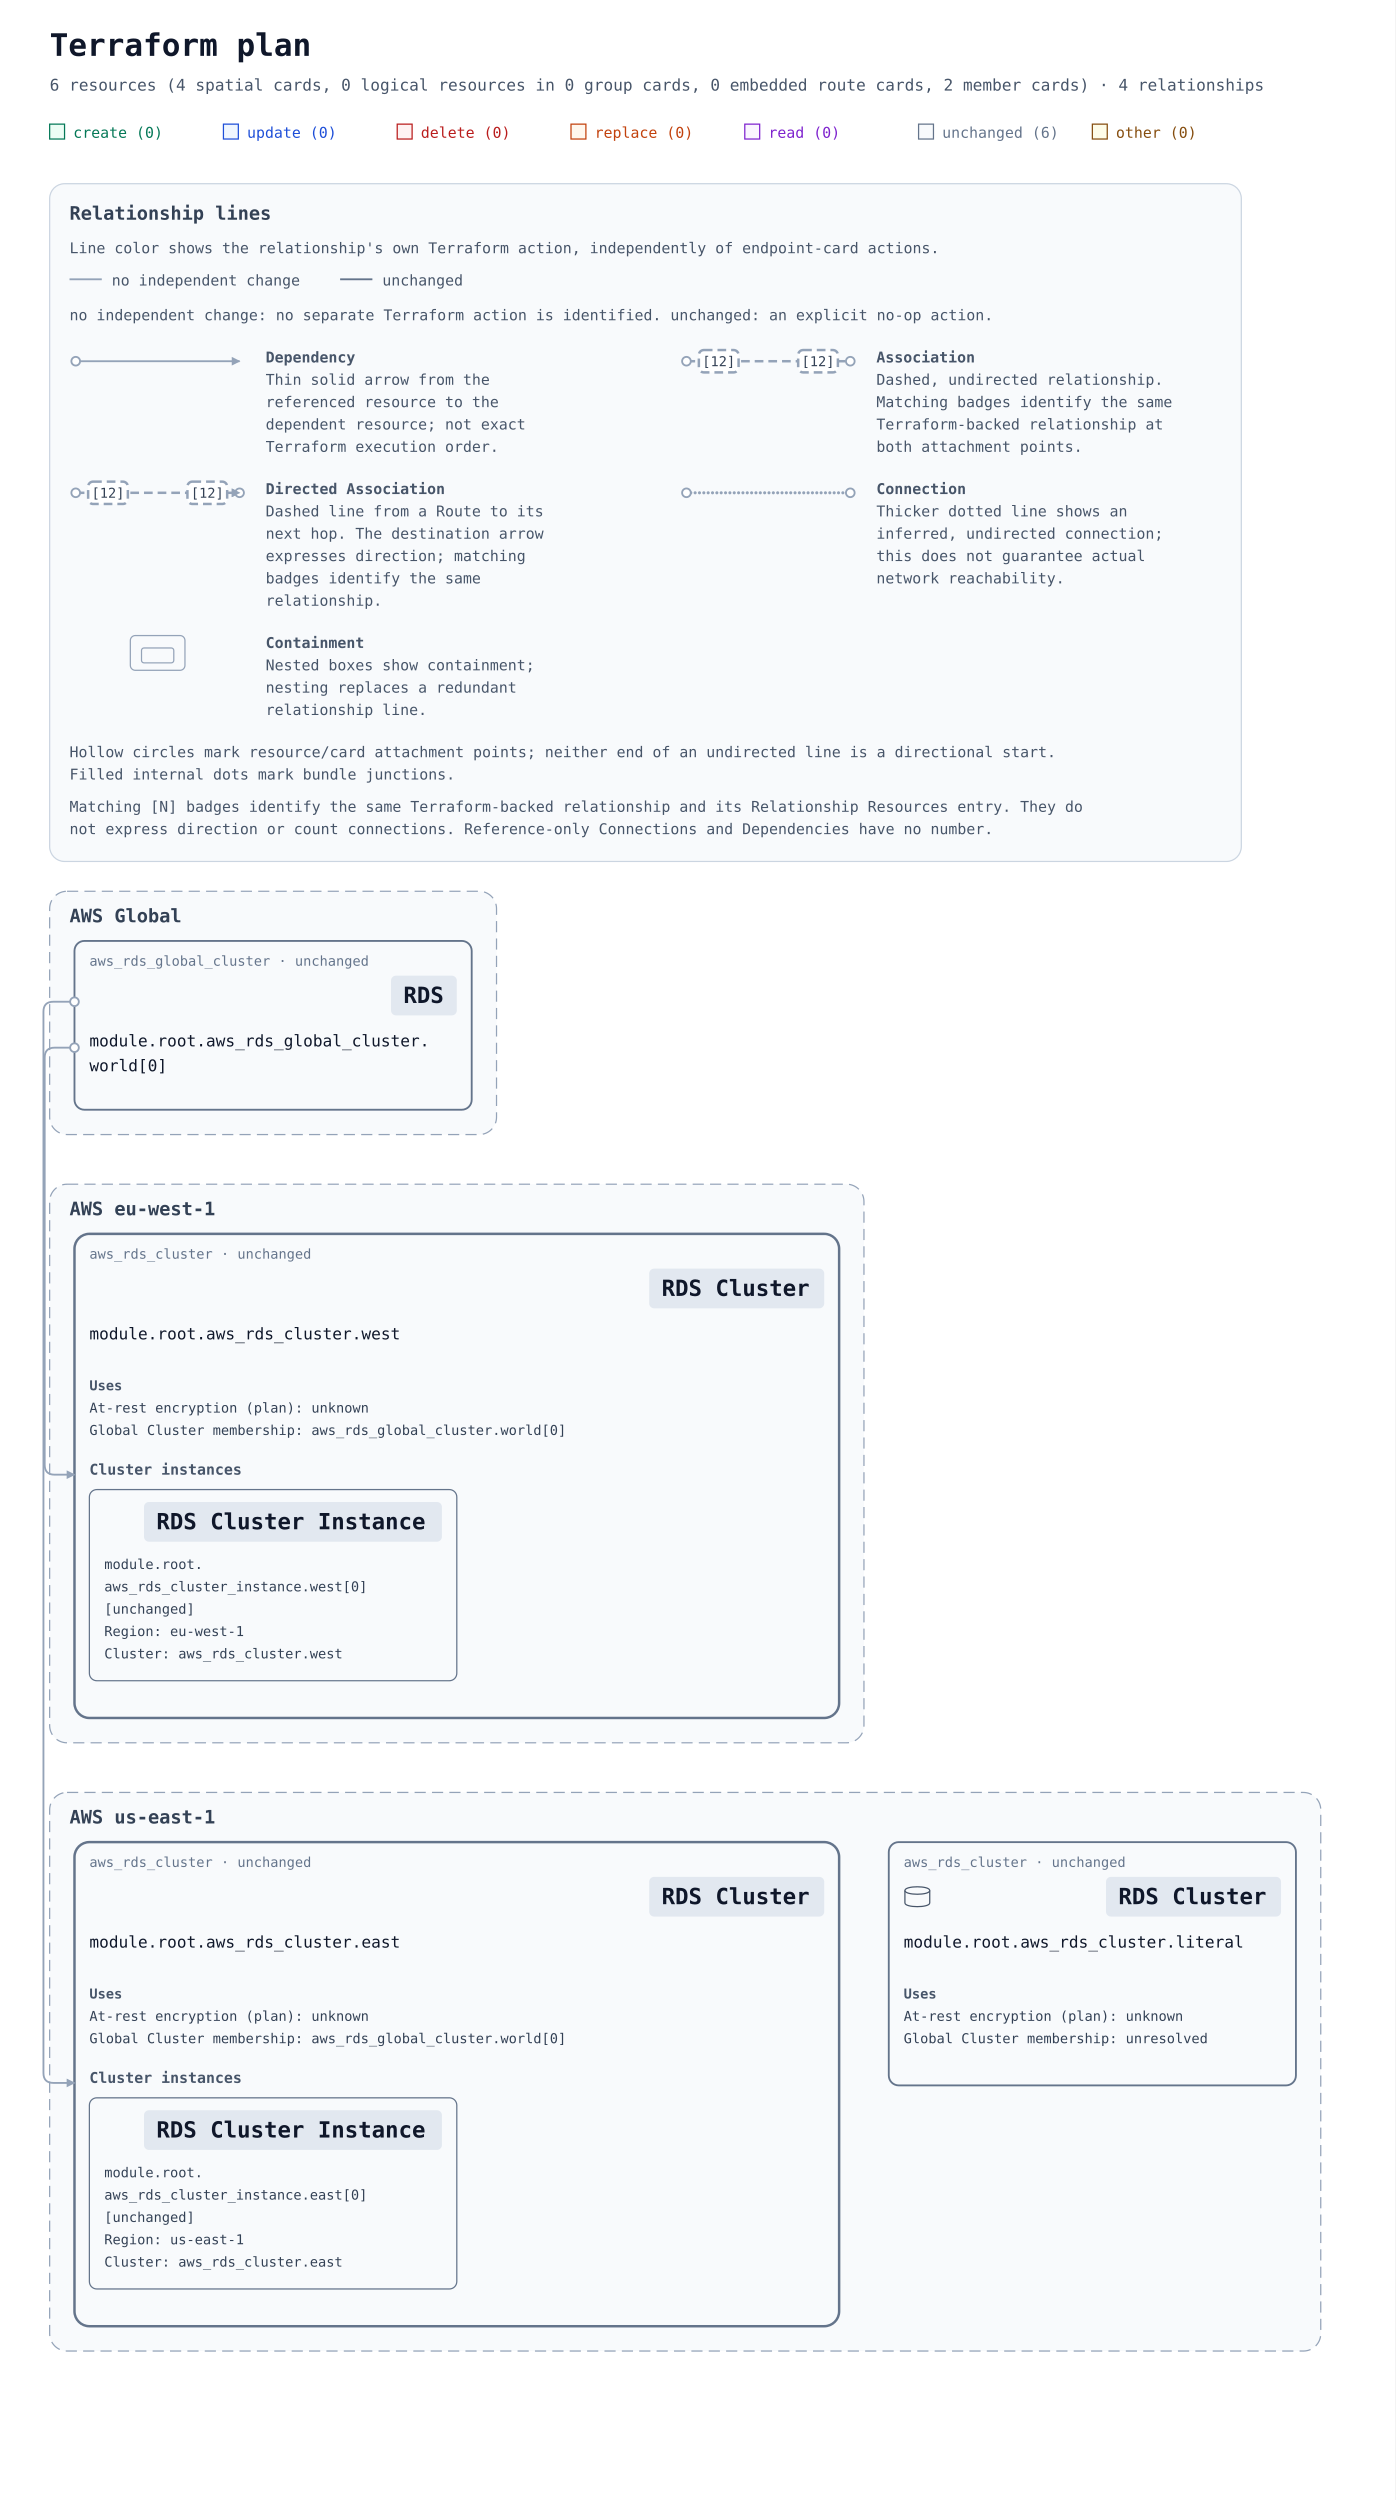
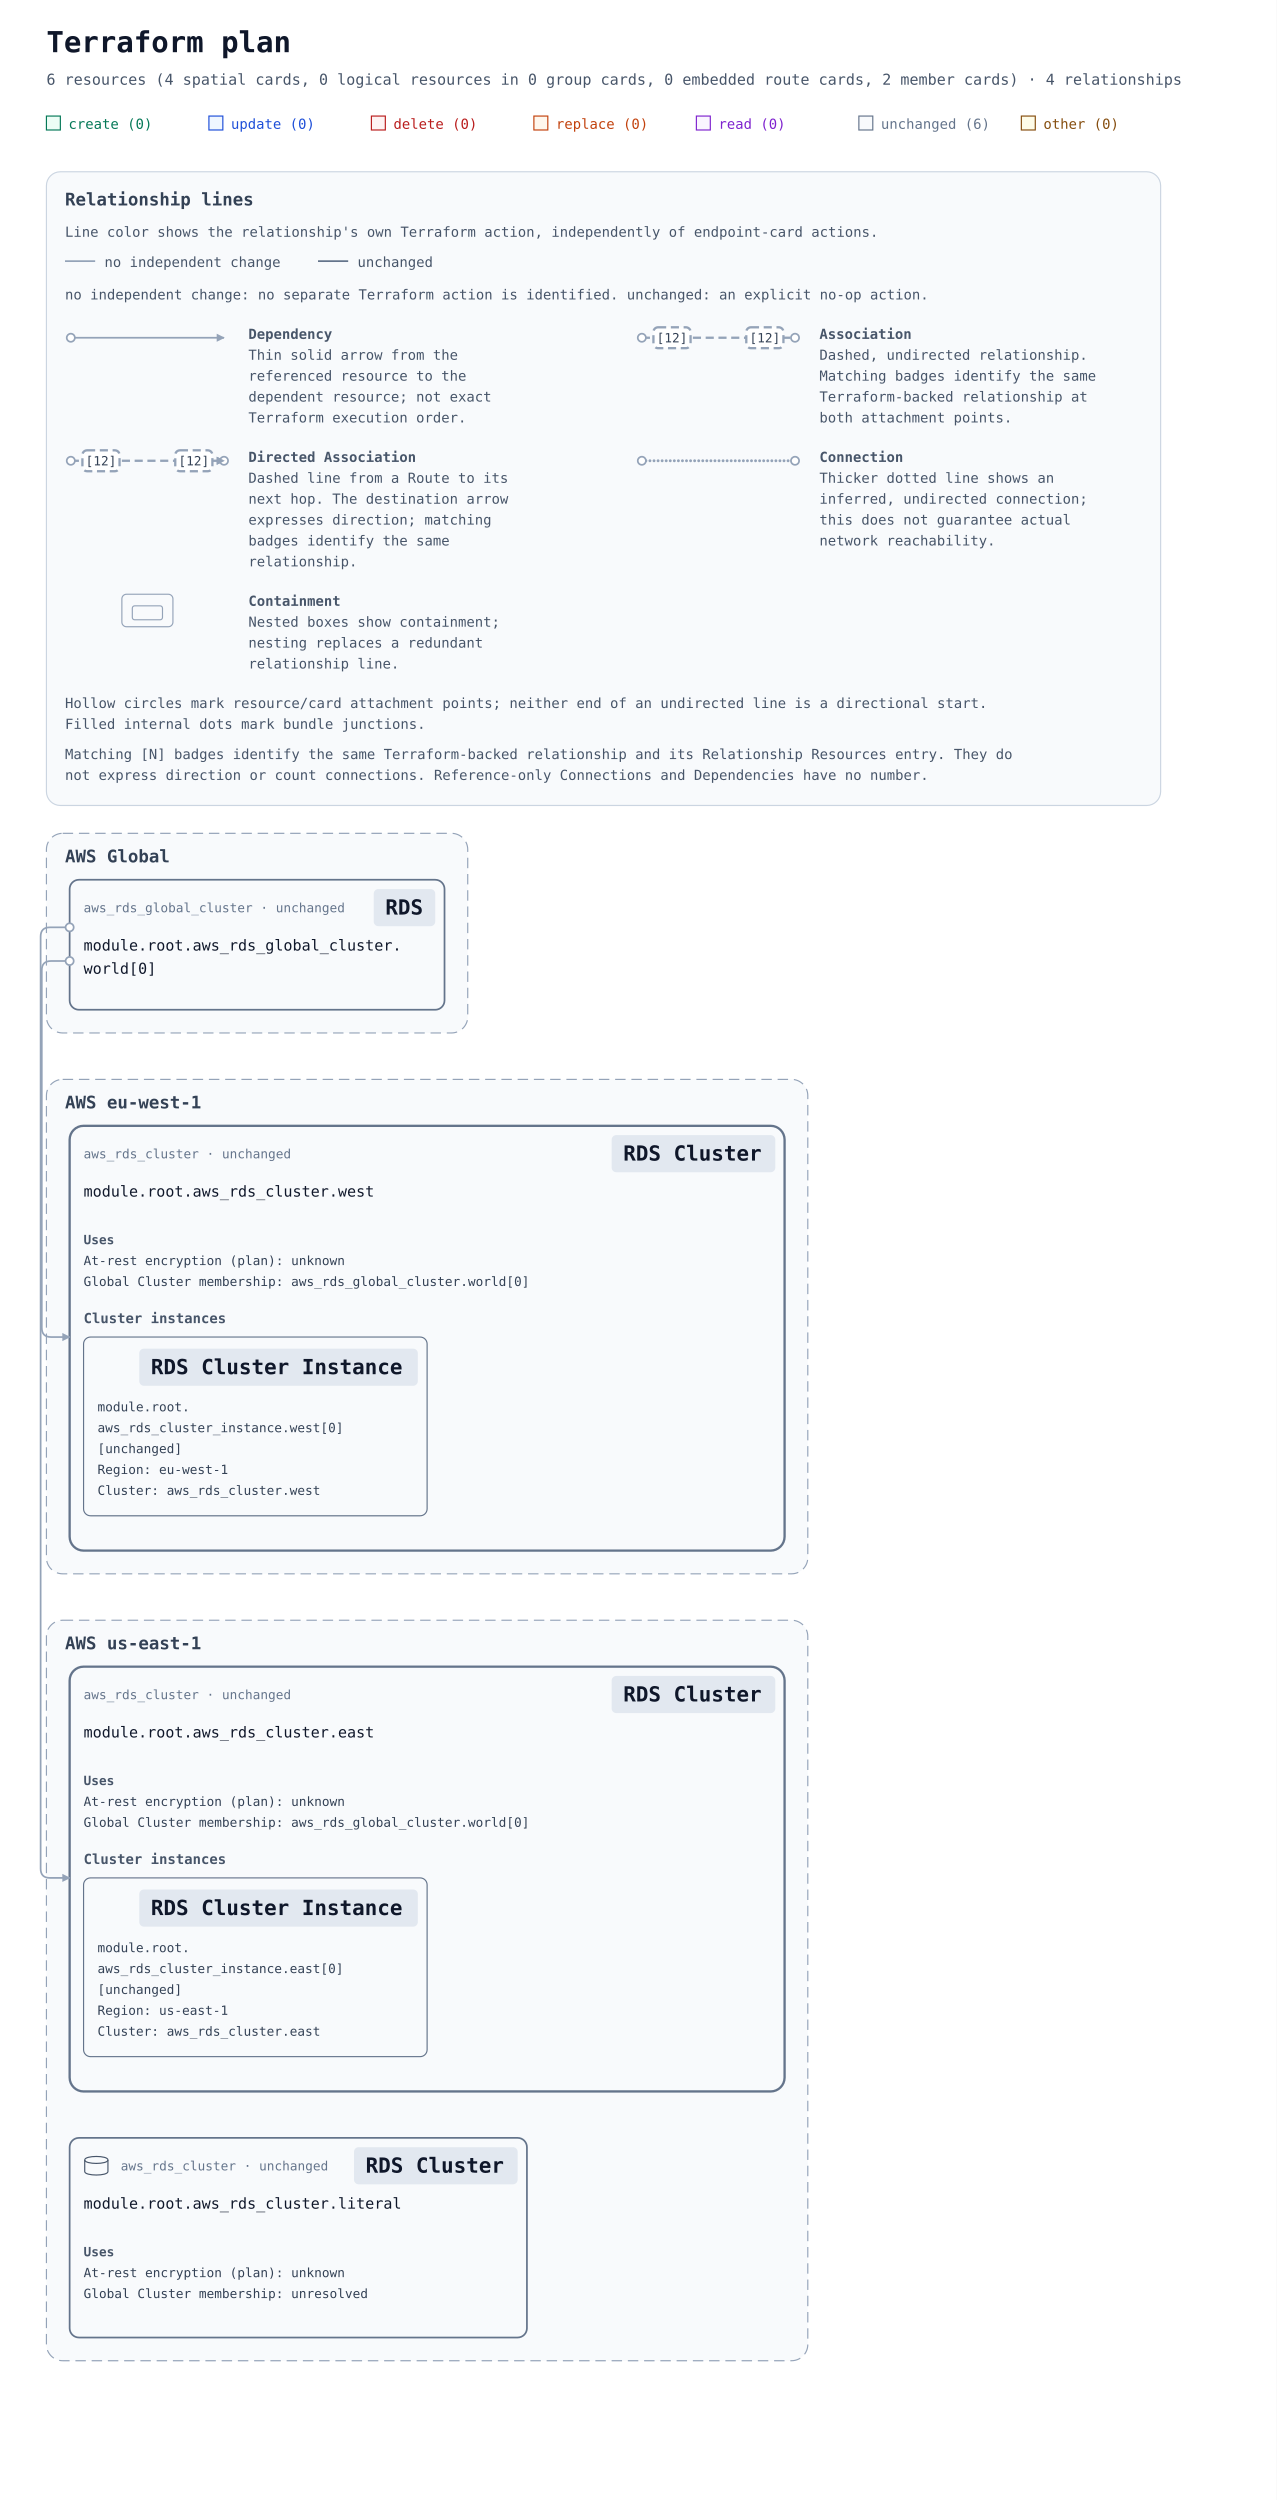
- <svg xmlns="http://www.w3.org/2000/svg" width="1124" height="2014" viewBox="0 0 1124 2014" role="img" aria-labelledby="title description">
+ <svg xmlns="http://www.w3.org/2000/svg" width="1100" height="2154" viewBox="0 0 1100 2154" role="img" aria-labelledby="title description">
  <defs>
    <marker id="arrow" viewBox="0 0 10 10" refX="9" refY="5" markerWidth="7" markerHeight="7" markerUnits="userSpaceOnUse" orient="auto-start-reverse">
      <path d="M 0 0 L 10 5 L 0 10 z" fill="#94a3b8" />
    </marker>
-     <mask id="container-occlusion-0" maskUnits="userSpaceOnUse" maskContentUnits="userSpaceOnUse" x="0" y="0" width="1124" height="1456" style="mask-type:luminance">
-       <rect width="1124" height="1456" fill="white" />
-       <rect data-occluder="resource-6177735f7264735f636c75737465722e65617374-current" x="58" y="924" width="620" height="394" rx="14" fill="black" />
+     <mask id="container-occlusion-0" maskUnits="userSpaceOnUse" maskContentUnits="userSpaceOnUse" x="0" y="0" width="1100" height="1596" style="mask-type:luminance">
+       <rect width="1100" height="1596" fill="white" />
+       <rect data-occluder="resource-6177735f7264735f636c75737465722e65617374-current" x="58" y="876" width="620" height="370" rx="14" fill="black" />
    </mask>
-     <mask id="container-occlusion-1" maskUnits="userSpaceOnUse" maskContentUnits="userSpaceOnUse" x="0" y="0" width="1124" height="1456" style="mask-type:luminance">
-       <rect width="1124" height="1456" fill="white" />
-       <rect data-occluder="resource-6177735f7264735f636c75737465722e77657374-current" x="58" y="434" width="620" height="394" rx="14" fill="black" />
+     <mask id="container-occlusion-1" maskUnits="userSpaceOnUse" maskContentUnits="userSpaceOnUse" x="0" y="0" width="1100" height="1596" style="mask-type:luminance">
+       <rect width="1100" height="1596" fill="white" />
+       <rect data-occluder="resource-6177735f7264735f636c75737465722e77657374-current" x="58" y="410" width="620" height="370" rx="14" fill="black" />
    </mask>
  </defs>
  <rect width="100%" height="100%" fill="#ffffff" />
  <g font-family="ui-monospace, SFMono-Regular, Consolas, monospace">
    <text x="40" y="45" font-size="25" font-weight="700" fill="#0f172a">Terraform plan</text>
    <text x="40" y="73" font-size="13" fill="#475569">6 resources (4 spatial cards, 0 logical resources in 0 group cards, 0 embedded route cards, 2 member cards) · 4 relationships</text>
    <rect x="40" y="100" width="12" height="12" fill="#ecfdf5" stroke="#047857" />
    <text x="59" y="111" font-size="12" fill="#047857">create (0)</text>
    <rect x="180" y="100" width="12" height="12" fill="#eff6ff" stroke="#1d4ed8" />
    <text x="199" y="111" font-size="12" fill="#1d4ed8">update (0)</text>
    <rect x="320" y="100" width="12" height="12" fill="#fef2f2" stroke="#b91c1c" />
    <text x="339" y="111" font-size="12" fill="#b91c1c">delete (0)</text>
    <rect x="460" y="100" width="12" height="12" fill="#fff7ed" stroke="#c2410c" />
    <text x="479" y="111" font-size="12" fill="#c2410c">replace (0)</text>
    <rect x="600" y="100" width="12" height="12" fill="#faf5ff" stroke="#7e22ce" />
    <text x="619" y="111" font-size="12" fill="#7e22ce">read (0)</text>
    <rect x="740" y="100" width="12" height="12" fill="#f8fafc" stroke="#64748b" />
    <text x="759" y="111" font-size="12" fill="#64748b">unchanged (6)</text>
    <rect x="880" y="100" width="12" height="12" fill="#fefce8" stroke="#854d0e" />
    <text x="899" y="111" font-size="12" fill="#854d0e">other (0)</text>
    <g id="relationship-legend" font-size="12" fill="#475569" transform="translate(40 148)">
      <rect width="960" height="546" rx="12" fill="#f8fafc" stroke="#cbd5e1" />
      <text x="16" y="29" font-size="15" font-weight="700" fill="#334155">Relationship lines</text>
      <text x="16" y="56">Line color shows the relationship's own Terraform action, independently of endpoint-card actions.</text>
      <path data-legend-action="none" d="M 16 77 H 42" fill="none" stroke="#94a3b8" stroke-width="1.5" />
      <text x="50" y="82">no independent change</text>
      <path data-legend-action="unchanged" d="M 234 77 H 260" fill="none" stroke="#64748b" stroke-width="1.5" />
      <text x="268" y="82">unchanged</text>
      <text x="16" y="110">no independent change: no separate Terraform action is identified. unchanged: an explicit no-op action.</text>
      <g data-legend-entry="dependency" transform="translate(0 132)">
        <g data-legend-sample="dependency">
          <path data-legend-kind="dependency" data-directionality="directed" d="M 21 11 H 153" fill="none" stroke="#94a3b8" stroke-width="1.5" marker-end="url(#arrow)" />
          <circle data-legend-endpoint="source" cx="21" cy="11" r="3.5" fill="#ffffff" stroke="#94a3b8" stroke-width="1.5" />
        </g>
        <text x="174" y="12" font-weight="700">Dependency</text>
        <text x="174" y="30">Thin solid arrow from the</text>
        <text x="174" y="48">referenced resource to the</text>
        <text x="174" y="66">dependent resource; not exact</text>
        <text x="174" y="84">Terraform execution order.</text>
      </g>
      <g data-legend-entry="association" transform="translate(492 132)">
        <g data-legend-sample="association">
          <path data-legend-kind="association" data-directionality="undirected" d="M 21 11 H 153" fill="none" stroke="#94a3b8" stroke-width="2" stroke-dasharray="7 4" />
          <circle data-legend-endpoint="source" cx="21" cy="11" r="3.5" fill="#ffffff" stroke="#94a3b8" stroke-width="1.5" />
          <circle data-legend-endpoint="target" cx="153" cy="11" r="3.5" fill="#ffffff" stroke="#94a3b8" stroke-width="1.5" />
          <g data-legend-badge="source">
            <rect x="31" y="2" width="32" height="18" rx="4" fill="#ffffff" stroke="#94a3b8" stroke-width="2" stroke-dasharray="7 4" />
            <text x="47" y="15" text-anchor="middle" font-size="11" fill="#334155">[12]</text>
          </g>
          <g data-legend-badge="target">
            <rect x="111" y="2" width="32" height="18" rx="4" fill="#ffffff" stroke="#94a3b8" stroke-width="2" stroke-dasharray="7 4" />
            <text x="127" y="15" text-anchor="middle" font-size="11" fill="#334155">[12]</text>
          </g>
        </g>
        <text x="174" y="12" font-weight="700">Association</text>
        <text x="174" y="30">Dashed, undirected relationship.</text>
        <text x="174" y="48">Matching badges identify the same</text>
        <text x="174" y="66">Terraform-backed relationship at</text>
        <text x="174" y="84">both attachment points.</text>
      </g>
      <g data-legend-entry="directed-association" transform="translate(0 238)">
        <g data-legend-sample="directed-association">
          <path data-legend-kind="directed-association" data-directionality="directed" d="M 21 11 H 153" fill="none" stroke="#94a3b8" stroke-width="2" stroke-dasharray="7 4" marker-end="url(#arrow)" />
          <circle data-legend-endpoint="source" cx="21" cy="11" r="3.5" fill="#ffffff" stroke="#94a3b8" stroke-width="1.5" />
          <circle data-legend-endpoint="target" cx="153" cy="11" r="3.5" fill="#ffffff" stroke="#94a3b8" stroke-width="1.5" />
          <path data-legend-arrow="true" d="M 146.7 7.5 L 153.7 11 L 146.7 14.5 Z" fill="#94a3b8" />
          <g data-legend-badge="source">
            <rect x="31" y="2" width="32" height="18" rx="4" fill="#ffffff" stroke="#94a3b8" stroke-width="2" stroke-dasharray="7 4" />
            <text x="47" y="15" text-anchor="middle" font-size="11" fill="#334155">[12]</text>
          </g>
          <g data-legend-badge="target">
            <rect x="111" y="2" width="32" height="18" rx="4" fill="#ffffff" stroke="#94a3b8" stroke-width="2" stroke-dasharray="7 4" />
            <text x="127" y="15" text-anchor="middle" font-size="11" fill="#334155">[12]</text>
          </g>
        </g>
        <text x="174" y="12" font-weight="700">Directed Association</text>
        <text x="174" y="30">Dashed line from a Route to its</text>
        <text x="174" y="48">next hop. The destination arrow</text>
        <text x="174" y="66">expresses direction; matching</text>
        <text x="174" y="84">badges identify the same</text>
        <text x="174" y="102">relationship.</text>
      </g>
      <g data-legend-entry="connection" transform="translate(492 238)">
        <g data-legend-sample="connection">
          <path data-legend-kind="connection" data-directionality="undirected" d="M 21 11 H 153" fill="none" stroke="#94a3b8" stroke-width="2.5" stroke-dasharray="0 3.5" stroke-linecap="round" />
          <circle data-legend-endpoint="source" cx="21" cy="11" r="3.5" fill="#ffffff" stroke="#94a3b8" stroke-width="1.5" />
          <circle data-legend-endpoint="target" cx="153" cy="11" r="3.5" fill="#ffffff" stroke="#94a3b8" stroke-width="1.5" />
        </g>
        <text x="174" y="12" font-weight="700">Connection</text>
        <text x="174" y="30">Thicker dotted line shows an</text>
        <text x="174" y="48">inferred, undirected connection;</text>
        <text x="174" y="66">this does not guarantee actual</text>
        <text x="174" y="84">network reachability.</text>
      </g>
      <g data-legend-entry="containment" transform="translate(0 362)">
        <g data-legend-sample="containment">
          <g data-legend-kind="containment" fill="none" stroke="#94a3b8">
            <rect x="65" y="2" width="44" height="28" rx="4" />
            <rect x="74" y="12" width="26" height="12" rx="2" />
          </g>
        </g>
        <text x="174" y="12" font-weight="700">Containment</text>
        <text x="174" y="30">Nested boxes show containment;</text>
        <text x="174" y="48">nesting replaces a redundant</text>
        <text x="174" y="66">relationship line.</text>
      </g>
      <text x="16" y="462">Hollow circles mark resource/card attachment points; neither end of an undirected line is a directional start.</text>
      <text x="16" y="480">Filled internal dots mark bundle junctions.</text>
      <text x="16" y="506">Matching [N] badges identify the same Terraform-backed relationship and its Relationship Resources entry. They do</text>
      <text x="16" y="524">not express direction or count connections. Reference-only Connections and Dependencies have no number.</text>
    </g>
    <g transform="translate(0 558)">
      <g data-architecture="true" transform="translate(0 0)">
        <g data-deployment-scope="true" data-scope-provider="AWS" data-global="true">
-           <rect x="40" y="160" width="360" height="196" rx="14" fill="#f8fafc" stroke="#94a3b8" stroke-dasharray="9 5" />
+           <rect x="40" y="160" width="363" height="172" rx="14" fill="#f8fafc" stroke="#94a3b8" stroke-dasharray="9 5" />
          <text x="56" y="185" font-size="15" font-weight="700" fill="#334155">AWS Global</text>
        </g>
        <g data-deployment-scope="true" data-scope-provider="AWS" data-region="eu-west-1">
-           <rect x="40" y="396" width="656" height="450" rx="14" fill="#f8fafc" stroke="#94a3b8" stroke-dasharray="9 5" />
-           <text x="56" y="421" font-size="15" font-weight="700" fill="#334155">AWS eu-west-1</text>
+           <rect x="40" y="372" width="656" height="426" rx="14" fill="#f8fafc" stroke="#94a3b8" stroke-dasharray="9 5" />
+           <text x="56" y="397" font-size="15" font-weight="700" fill="#334155">AWS eu-west-1</text>
        </g>
        <g data-deployment-scope="true" data-scope-provider="AWS" data-region="us-east-1">
-           <rect x="40" y="886" width="1024" height="450" rx="14" fill="#f8fafc" stroke="#94a3b8" stroke-dasharray="9 5" />
-           <text x="56" y="911" font-size="15" font-weight="700" fill="#334155">AWS us-east-1</text>
+           <rect x="40" y="838" width="656" height="638" rx="14" fill="#f8fafc" stroke="#94a3b8" stroke-dasharray="9 5" />
+           <text x="56" y="863" font-size="15" font-weight="700" fill="#334155">AWS us-east-1</text>
        </g>
        <g data-member-cluster="resource-6177735f7264735f636c75737465722e65617374-current">
-           <rect x="60" y="926" width="616" height="390" rx="12" fill="#f8fafc" stroke="#64748b" stroke-width="2" data-mode="managed" />
+           <rect x="60" y="878" width="616" height="366" rx="12" fill="#f8fafc" stroke="#64748b" stroke-width="2" data-mode="managed" />
        </g>
        <g data-member-cluster="resource-6177735f7264735f636c75737465722e77657374-current">
-           <rect x="60" y="436" width="616" height="390" rx="12" fill="#f8fafc" stroke="#64748b" stroke-width="2" data-mode="managed" />
+           <rect x="60" y="412" width="616" height="366" rx="12" fill="#f8fafc" stroke="#64748b" stroke-width="2" data-mode="managed" />
        </g>
        <g data-edge-kind="dependency" data-source="resource-6177735f7264735f636c75737465722e65617374-current" data-target="resource-6177735f7264735f636c75737465725f696e7374616e63652e656173745b305d-current" />
        <g data-edge-kind="dependency" data-source="resource-6177735f7264735f636c75737465722e77657374-current" data-target="resource-6177735f7264735f636c75737465725f696e7374616e63652e776573745b305d-current" />
-         <path d="M 60 249 L 43 249 Q 35 249 35 257 L 35 1112 Q 35 1120 43 1120 L 60 1120 " data-edge-kind="dependency" data-directionality="directed" data-source="resource-6177735f7264735f676c6f62616c5f636c75737465722e776f726c645b305d-current" data-target="resource-6177735f7264735f636c75737465722e65617374-current" fill="none" stroke="#94a3b8" stroke-width="1.5" stroke-linejoin="round" marker-end="url(#arrow)" mask="url(#container-occlusion-1)" />
-         <path d="M 60 286 L 44 286 Q 36 286 36 294 L 36 622 Q 36 630 44 630 L 60 630 " data-edge-kind="dependency" data-directionality="directed" data-source="resource-6177735f7264735f676c6f62616c5f636c75737465722e776f726c645b305d-current" data-target="resource-6177735f7264735f636c75737465722e77657374-current" fill="none" stroke="#94a3b8" stroke-width="1.5" stroke-linejoin="round" marker-end="url(#arrow)" mask="url(#container-occlusion-0)" />
+         <path d="M 60 241 L 43 241 Q 35 241 35 249 L 35 1052 Q 35 1060 43 1060 L 60 1060 " data-edge-kind="dependency" data-directionality="directed" data-source="resource-6177735f7264735f676c6f62616c5f636c75737465722e776f726c645b305d-current" data-target="resource-6177735f7264735f636c75737465722e65617374-current" fill="none" stroke="#94a3b8" stroke-width="1.5" stroke-linejoin="round" marker-end="url(#arrow)" mask="url(#container-occlusion-1)" />
+         <path d="M 60 270 L 44 270 Q 36 270 36 278 L 36 586 Q 36 594 44 594 L 60 594 " data-edge-kind="dependency" data-directionality="directed" data-source="resource-6177735f7264735f676c6f62616c5f636c75737465722e776f726c645b305d-current" data-target="resource-6177735f7264735f636c75737465722e77657374-current" fill="none" stroke="#94a3b8" stroke-width="1.5" stroke-linejoin="round" marker-end="url(#arrow)" mask="url(#container-occlusion-0)" />
        <g id="resource-6177735f7264735f636c75737465722e65617374-current" data-architecture-id="terraform:6177735f7264735f636c75737465722e65617374-current" data-qualified-address="module.root.aws_rds_cluster.east" data-terraform-address="aws_rds_cluster.east">
-           <text x="72" y="946" font-size="11" fill="#64748b">aws_rds_cluster · unchanged</text>
-           <rect data-service-badge="true" data-service-category="neutral" data-service-full-name="Amazon RDS" data-display-name="RDS Cluster" x="523" y="954" width="141" height="32" rx="4" fill="#e2e8f0" />
-           <text data-service-name="true" x="533" y="976" font-size="18" font-weight="700" fill="#0f172a" xml:space="preserve">RDS Cluster</text>
-           <text x="72" y="1011" font-size="13" fill="#0f172a" xml:space="preserve">module.root.aws_rds_cluster.east</text>
+           <text x="72" y="906" font-size="11" fill="#64748b">aws_rds_cluster · unchanged</text>
+           <rect data-service-badge="true" data-service-category="neutral" data-service-full-name="Amazon RDS" data-display-name="RDS Cluster" x="527" y="886" width="141" height="32" rx="4" fill="#e2e8f0" />
+           <text data-service-name="true" x="537" y="908" font-size="18" font-weight="700" fill="#0f172a" xml:space="preserve">RDS Cluster</text>
+           <text x="72" y="939" font-size="13" fill="#0f172a" xml:space="preserve">module.root.aws_rds_cluster.east</text>
          <g data-resource-references="true">
-             <text x="72" y="1052" font-size="11" font-weight="700" fill="#475569">Uses</text>
+             <text x="72" y="980" font-size="11" font-weight="700" fill="#475569">Uses</text>
            <g>
-               <text x="72" y="1070" font-size="11" fill="#334155" xml:space="preserve">At-rest encryption (plan): unknown</text>
+               <text x="72" y="998" font-size="11" fill="#334155" xml:space="preserve">At-rest encryption (plan): unknown</text>
            </g>
            <a href="#resource-6177735f7264735f676c6f62616c5f636c75737465722e776f726c645b305d-current" data-reference-attribute="global_cluster_identifier">
-               <text x="72" y="1088" font-size="11" fill="#334155" xml:space="preserve">Global Cluster membership: aws_rds_global_cluster.world[0]</text>
+               <text x="72" y="1016" font-size="11" fill="#334155" xml:space="preserve">Global Cluster membership: aws_rds_global_cluster.world[0]</text>
            </a>
          </g>
          <g data-cluster-members="true">
-             <text x="72" y="1120" font-size="12" font-weight="700" fill="#475569">Cluster instances</text>
+             <text x="72" y="1048" font-size="12" font-weight="700" fill="#475569">Cluster instances</text>
            <g id="resource-6177735f7264735f636c75737465725f696e7374616e63652e656173745b305d-current" data-architecture-id="terraform:6177735f7264735f636c75737465725f696e7374616e63652e656173745b305d-current" data-terraform-address="aws_rds_cluster_instance.east[0]" data-qualified-address="module.root.aws_rds_cluster_instance.east[0]" data-embedded-member="true" data-member-owner="aws_rds_cluster.east">
-               <rect x="72" y="1132" width="296" height="154" rx="6" fill="#f8fafc" stroke="#64748b" stroke-width="1" />
-               <rect data-service-badge="true" data-service-category="neutral" data-service-full-name="Amazon RDS" data-display-name="RDS Cluster Instance" x="116" y="1142" width="240" height="32" rx="4" fill="#e2e8f0" />
-               <text data-service-name="true" x="126" y="1164" font-size="18" font-weight="700" fill="#0f172a" xml:space="preserve">RDS Cluster Instance</text>
-               <text x="84" y="1196" font-size="11" fill="#334155" xml:space="preserve">module.root.</text>
-               <text x="84" y="1214" font-size="11" fill="#334155" xml:space="preserve">aws_rds_cluster_instance.east[0] </text>
-               <text x="84" y="1232" font-size="11" fill="#334155" xml:space="preserve">[unchanged]</text>
-               <text x="84" y="1250" font-size="11" fill="#334155" xml:space="preserve">Region: us-east-1</text>
+               <rect x="72" y="1060" width="296" height="154" rx="6" fill="#f8fafc" stroke="#64748b" stroke-width="1" />
+               <rect data-service-badge="true" data-service-category="neutral" data-service-full-name="Amazon RDS" data-display-name="RDS Cluster Instance" x="120" y="1070" width="240" height="32" rx="4" fill="#e2e8f0" />
+               <text data-service-name="true" x="130" y="1092" font-size="18" font-weight="700" fill="#0f172a" xml:space="preserve">RDS Cluster Instance</text>
+               <text x="84" y="1124" font-size="11" fill="#334155" xml:space="preserve">module.root.</text>
+               <text x="84" y="1142" font-size="11" fill="#334155" xml:space="preserve">aws_rds_cluster_instance.east[0] </text>
+               <text x="84" y="1160" font-size="11" fill="#334155" xml:space="preserve">[unchanged]</text>
+               <text x="84" y="1178" font-size="11" fill="#334155" xml:space="preserve">Region: us-east-1</text>
              <a href="#resource-6177735f7264735f636c75737465722e65617374-current">
-                 <text x="84" y="1268" font-size="11" fill="#334155" xml:space="preserve">Cluster: aws_rds_cluster.east</text>
+                 <text x="84" y="1196" font-size="11" fill="#334155" xml:space="preserve">Cluster: aws_rds_cluster.east</text>
              </a>
            </g>
          </g>
-           <text x="72" y="1304" font-size="10" fill="#64748b" />
+           <text x="72" y="1232" font-size="10" fill="#64748b" />
        </g>
        <g id="resource-6177735f7264735f636c75737465722e6c69746572616c-current" data-architecture-id="terraform:6177735f7264735f636c75737465722e6c69746572616c-current" data-qualified-address="module.root.aws_rds_cluster.literal" data-terraform-address="aws_rds_cluster.literal">
-           <rect x="716" y="926" width="328" height="196" rx="8" fill="#f8fafc" stroke="#64748b" stroke-width="1.5" data-mode="managed" />
-           <text x="728" y="946" font-size="11" fill="#64748b">aws_rds_cluster · unchanged</text>
-           <rect data-service-badge="true" data-service-category="neutral" data-service-full-name="Amazon RDS" data-display-name="RDS Cluster" x="891" y="954" width="141" height="32" rx="4" fill="#e2e8f0" />
-           <text data-service-name="true" x="901" y="976" font-size="18" font-weight="700" fill="#0f172a" xml:space="preserve">RDS Cluster</text>
-           <g data-role-shape="data-store" transform="translate(728 961)" role="img" aria-label="Visual role: data-store" pointer-events="none" fill="#f8fafc" stroke="#475569" stroke-width="1">
+           <rect x="60" y="1284" width="394" height="172" rx="8" fill="#f8fafc" stroke="#64748b" stroke-width="1.5" data-mode="managed" />
+           <text x="104" y="1312" font-size="11" fill="#64748b">aws_rds_cluster · unchanged</text>
+           <rect data-service-badge="true" data-service-category="neutral" data-service-full-name="Amazon RDS" data-display-name="RDS Cluster" x="305" y="1292" width="141" height="32" rx="4" fill="#e2e8f0" />
+           <text data-service-name="true" x="315" y="1314" font-size="18" font-weight="700" fill="#0f172a" xml:space="preserve">RDS Cluster</text>
+           <g data-role-shape="data-store" transform="translate(72 1299)" role="img" aria-label="Visual role: data-store" pointer-events="none" fill="#f8fafc" stroke="#475569" stroke-width="1">
            <path d="M1 4 C1 0 21 0 21 4 V14 C21 18 1 18 1 14 Z" />
            <path d="M1 4 C1 8 21 8 21 4" fill="none" />
          </g>
-           <text x="728" y="1011" font-size="13" fill="#0f172a" xml:space="preserve">module.root.aws_rds_cluster.literal</text>
+           <text x="72" y="1345" font-size="13" fill="#0f172a" xml:space="preserve">module.root.aws_rds_cluster.literal</text>
          <g data-resource-references="true">
-             <text x="728" y="1052" font-size="11" font-weight="700" fill="#475569">Uses</text>
+             <text x="72" y="1386" font-size="11" font-weight="700" fill="#475569">Uses</text>
            <g>
-               <text x="728" y="1070" font-size="11" fill="#334155" xml:space="preserve">At-rest encryption (plan): unknown</text>
+               <text x="72" y="1404" font-size="11" fill="#334155" xml:space="preserve">At-rest encryption (plan): unknown</text>
            </g>
            <g data-reference-status="unresolved">
-               <text x="728" y="1088" font-size="11" fill="#334155" xml:space="preserve">Global Cluster membership: unresolved</text>
-             </g>
-           </g>
-           <text x="728" y="1110" font-size="10" fill="#64748b" />
+               <text x="72" y="1422" font-size="11" fill="#334155" xml:space="preserve">Global Cluster membership: unresolved</text>
+             </g>
+           </g>
+           <text x="72" y="1444" font-size="10" fill="#64748b" />
        </g>
        <g id="resource-6177735f7264735f636c75737465722e77657374-current" data-architecture-id="terraform:6177735f7264735f636c75737465722e77657374-current" data-qualified-address="module.root.aws_rds_cluster.west" data-terraform-address="aws_rds_cluster.west">
-           <text x="72" y="456" font-size="11" fill="#64748b">aws_rds_cluster · unchanged</text>
-           <rect data-service-badge="true" data-service-category="neutral" data-service-full-name="Amazon RDS" data-display-name="RDS Cluster" x="523" y="464" width="141" height="32" rx="4" fill="#e2e8f0" />
-           <text data-service-name="true" x="533" y="486" font-size="18" font-weight="700" fill="#0f172a" xml:space="preserve">RDS Cluster</text>
-           <text x="72" y="521" font-size="13" fill="#0f172a" xml:space="preserve">module.root.aws_rds_cluster.west</text>
+           <text x="72" y="440" font-size="11" fill="#64748b">aws_rds_cluster · unchanged</text>
+           <rect data-service-badge="true" data-service-category="neutral" data-service-full-name="Amazon RDS" data-display-name="RDS Cluster" x="527" y="420" width="141" height="32" rx="4" fill="#e2e8f0" />
+           <text data-service-name="true" x="537" y="442" font-size="18" font-weight="700" fill="#0f172a" xml:space="preserve">RDS Cluster</text>
+           <text x="72" y="473" font-size="13" fill="#0f172a" xml:space="preserve">module.root.aws_rds_cluster.west</text>
          <g data-resource-references="true">
-             <text x="72" y="562" font-size="11" font-weight="700" fill="#475569">Uses</text>
+             <text x="72" y="514" font-size="11" font-weight="700" fill="#475569">Uses</text>
            <g>
-               <text x="72" y="580" font-size="11" fill="#334155" xml:space="preserve">At-rest encryption (plan): unknown</text>
+               <text x="72" y="532" font-size="11" fill="#334155" xml:space="preserve">At-rest encryption (plan): unknown</text>
            </g>
            <a href="#resource-6177735f7264735f676c6f62616c5f636c75737465722e776f726c645b305d-current" data-reference-attribute="global_cluster_identifier">
-               <text x="72" y="598" font-size="11" fill="#334155" xml:space="preserve">Global Cluster membership: aws_rds_global_cluster.world[0]</text>
+               <text x="72" y="550" font-size="11" fill="#334155" xml:space="preserve">Global Cluster membership: aws_rds_global_cluster.world[0]</text>
            </a>
          </g>
          <g data-cluster-members="true">
-             <text x="72" y="630" font-size="12" font-weight="700" fill="#475569">Cluster instances</text>
+             <text x="72" y="582" font-size="12" font-weight="700" fill="#475569">Cluster instances</text>
            <g id="resource-6177735f7264735f636c75737465725f696e7374616e63652e776573745b305d-current" data-architecture-id="terraform:6177735f7264735f636c75737465725f696e7374616e63652e776573745b305d-current" data-terraform-address="aws_rds_cluster_instance.west[0]" data-qualified-address="module.root.aws_rds_cluster_instance.west[0]" data-embedded-member="true" data-member-owner="aws_rds_cluster.west">
-               <rect x="72" y="642" width="296" height="154" rx="6" fill="#f8fafc" stroke="#64748b" stroke-width="1" />
-               <rect data-service-badge="true" data-service-category="neutral" data-service-full-name="Amazon RDS" data-display-name="RDS Cluster Instance" x="116" y="652" width="240" height="32" rx="4" fill="#e2e8f0" />
-               <text data-service-name="true" x="126" y="674" font-size="18" font-weight="700" fill="#0f172a" xml:space="preserve">RDS Cluster Instance</text>
-               <text x="84" y="706" font-size="11" fill="#334155" xml:space="preserve">module.root.</text>
-               <text x="84" y="724" font-size="11" fill="#334155" xml:space="preserve">aws_rds_cluster_instance.west[0] </text>
-               <text x="84" y="742" font-size="11" fill="#334155" xml:space="preserve">[unchanged]</text>
-               <text x="84" y="760" font-size="11" fill="#334155" xml:space="preserve">Region: eu-west-1</text>
+               <rect x="72" y="594" width="296" height="154" rx="6" fill="#f8fafc" stroke="#64748b" stroke-width="1" />
+               <rect data-service-badge="true" data-service-category="neutral" data-service-full-name="Amazon RDS" data-display-name="RDS Cluster Instance" x="120" y="604" width="240" height="32" rx="4" fill="#e2e8f0" />
+               <text data-service-name="true" x="130" y="626" font-size="18" font-weight="700" fill="#0f172a" xml:space="preserve">RDS Cluster Instance</text>
+               <text x="84" y="658" font-size="11" fill="#334155" xml:space="preserve">module.root.</text>
+               <text x="84" y="676" font-size="11" fill="#334155" xml:space="preserve">aws_rds_cluster_instance.west[0] </text>
+               <text x="84" y="694" font-size="11" fill="#334155" xml:space="preserve">[unchanged]</text>
+               <text x="84" y="712" font-size="11" fill="#334155" xml:space="preserve">Region: eu-west-1</text>
              <a href="#resource-6177735f7264735f636c75737465722e77657374-current">
-                 <text x="84" y="778" font-size="11" fill="#334155" xml:space="preserve">Cluster: aws_rds_cluster.west</text>
+                 <text x="84" y="730" font-size="11" fill="#334155" xml:space="preserve">Cluster: aws_rds_cluster.west</text>
              </a>
            </g>
          </g>
-           <text x="72" y="814" font-size="10" fill="#64748b" />
+           <text x="72" y="766" font-size="10" fill="#64748b" />
        </g>
        <g id="resource-6177735f7264735f676c6f62616c5f636c75737465722e776f726c645b305d-current" data-architecture-id="terraform:6177735f7264735f676c6f62616c5f636c75737465722e776f726c645b305d-current" data-qualified-address="module.root.aws_rds_global_cluster.world[0]" data-terraform-address="aws_rds_global_cluster.world[0]">
-           <rect x="60" y="200" width="320" height="136" rx="8" fill="#f8fafc" stroke="#64748b" stroke-width="1.5" data-mode="managed" />
-           <text x="72" y="220" font-size="11" fill="#64748b">aws_rds_global_cluster · unchanged</text>
-           <rect data-service-badge="true" data-service-category="neutral" data-service-full-name="Amazon RDS" data-display-name="RDS" x="315" y="228" width="53" height="32" rx="4" fill="#e2e8f0" />
-           <text data-service-name="true" x="325" y="250" font-size="18" font-weight="700" fill="#0f172a" xml:space="preserve">RDS</text>
-           <text x="72" y="285" font-size="13" fill="#0f172a" xml:space="preserve">module.root.aws_rds_global_cluster.</text>
-           <text x="72" y="305" font-size="13" fill="#0f172a" xml:space="preserve">world[0]</text>
-           <text x="72" y="324" font-size="10" fill="#64748b" />
+           <rect x="60" y="200" width="323" height="112" rx="8" fill="#f8fafc" stroke="#64748b" stroke-width="1.5" data-mode="managed" />
+           <text x="72" y="228" font-size="11" fill="#64748b">aws_rds_global_cluster · unchanged</text>
+           <rect data-service-badge="true" data-service-category="neutral" data-service-full-name="Amazon RDS" data-display-name="RDS" x="322" y="208" width="53" height="32" rx="4" fill="#e2e8f0" />
+           <text data-service-name="true" x="332" y="230" font-size="18" font-weight="700" fill="#0f172a" xml:space="preserve">RDS</text>
+           <text x="72" y="261" font-size="13" fill="#0f172a" xml:space="preserve">module.root.aws_rds_global_cluster.</text>
+           <text x="72" y="281" font-size="13" fill="#0f172a" xml:space="preserve">world[0]</text>
+           <text x="72" y="300" font-size="10" fill="#64748b" />
        </g>
        <g data-endpoints="true" data-source="resource-6177735f7264735f676c6f62616c5f636c75737465722e776f726c645b305d-current" data-target="resource-6177735f7264735f636c75737465722e65617374-current" aria-hidden="true">
-           <circle data-endpoint="source" cx="60" cy="249" r="3.5" fill="#ffffff" stroke="#94a3b8" stroke-width="1.5" />
+           <circle data-endpoint="source" cx="60" cy="241" r="3.5" fill="#ffffff" stroke="#94a3b8" stroke-width="1.5" />
        </g>
        <g data-endpoints="true" data-source="resource-6177735f7264735f676c6f62616c5f636c75737465722e776f726c645b305d-current" data-target="resource-6177735f7264735f636c75737465722e77657374-current" aria-hidden="true">
-           <circle data-endpoint="source" cx="60" cy="286" r="3.5" fill="#ffffff" stroke="#94a3b8" stroke-width="1.5" />
+           <circle data-endpoint="source" cx="60" cy="270" r="3.5" fill="#ffffff" stroke="#94a3b8" stroke-width="1.5" />
        </g>
      </g>
    </g>
  </g>
</svg>
